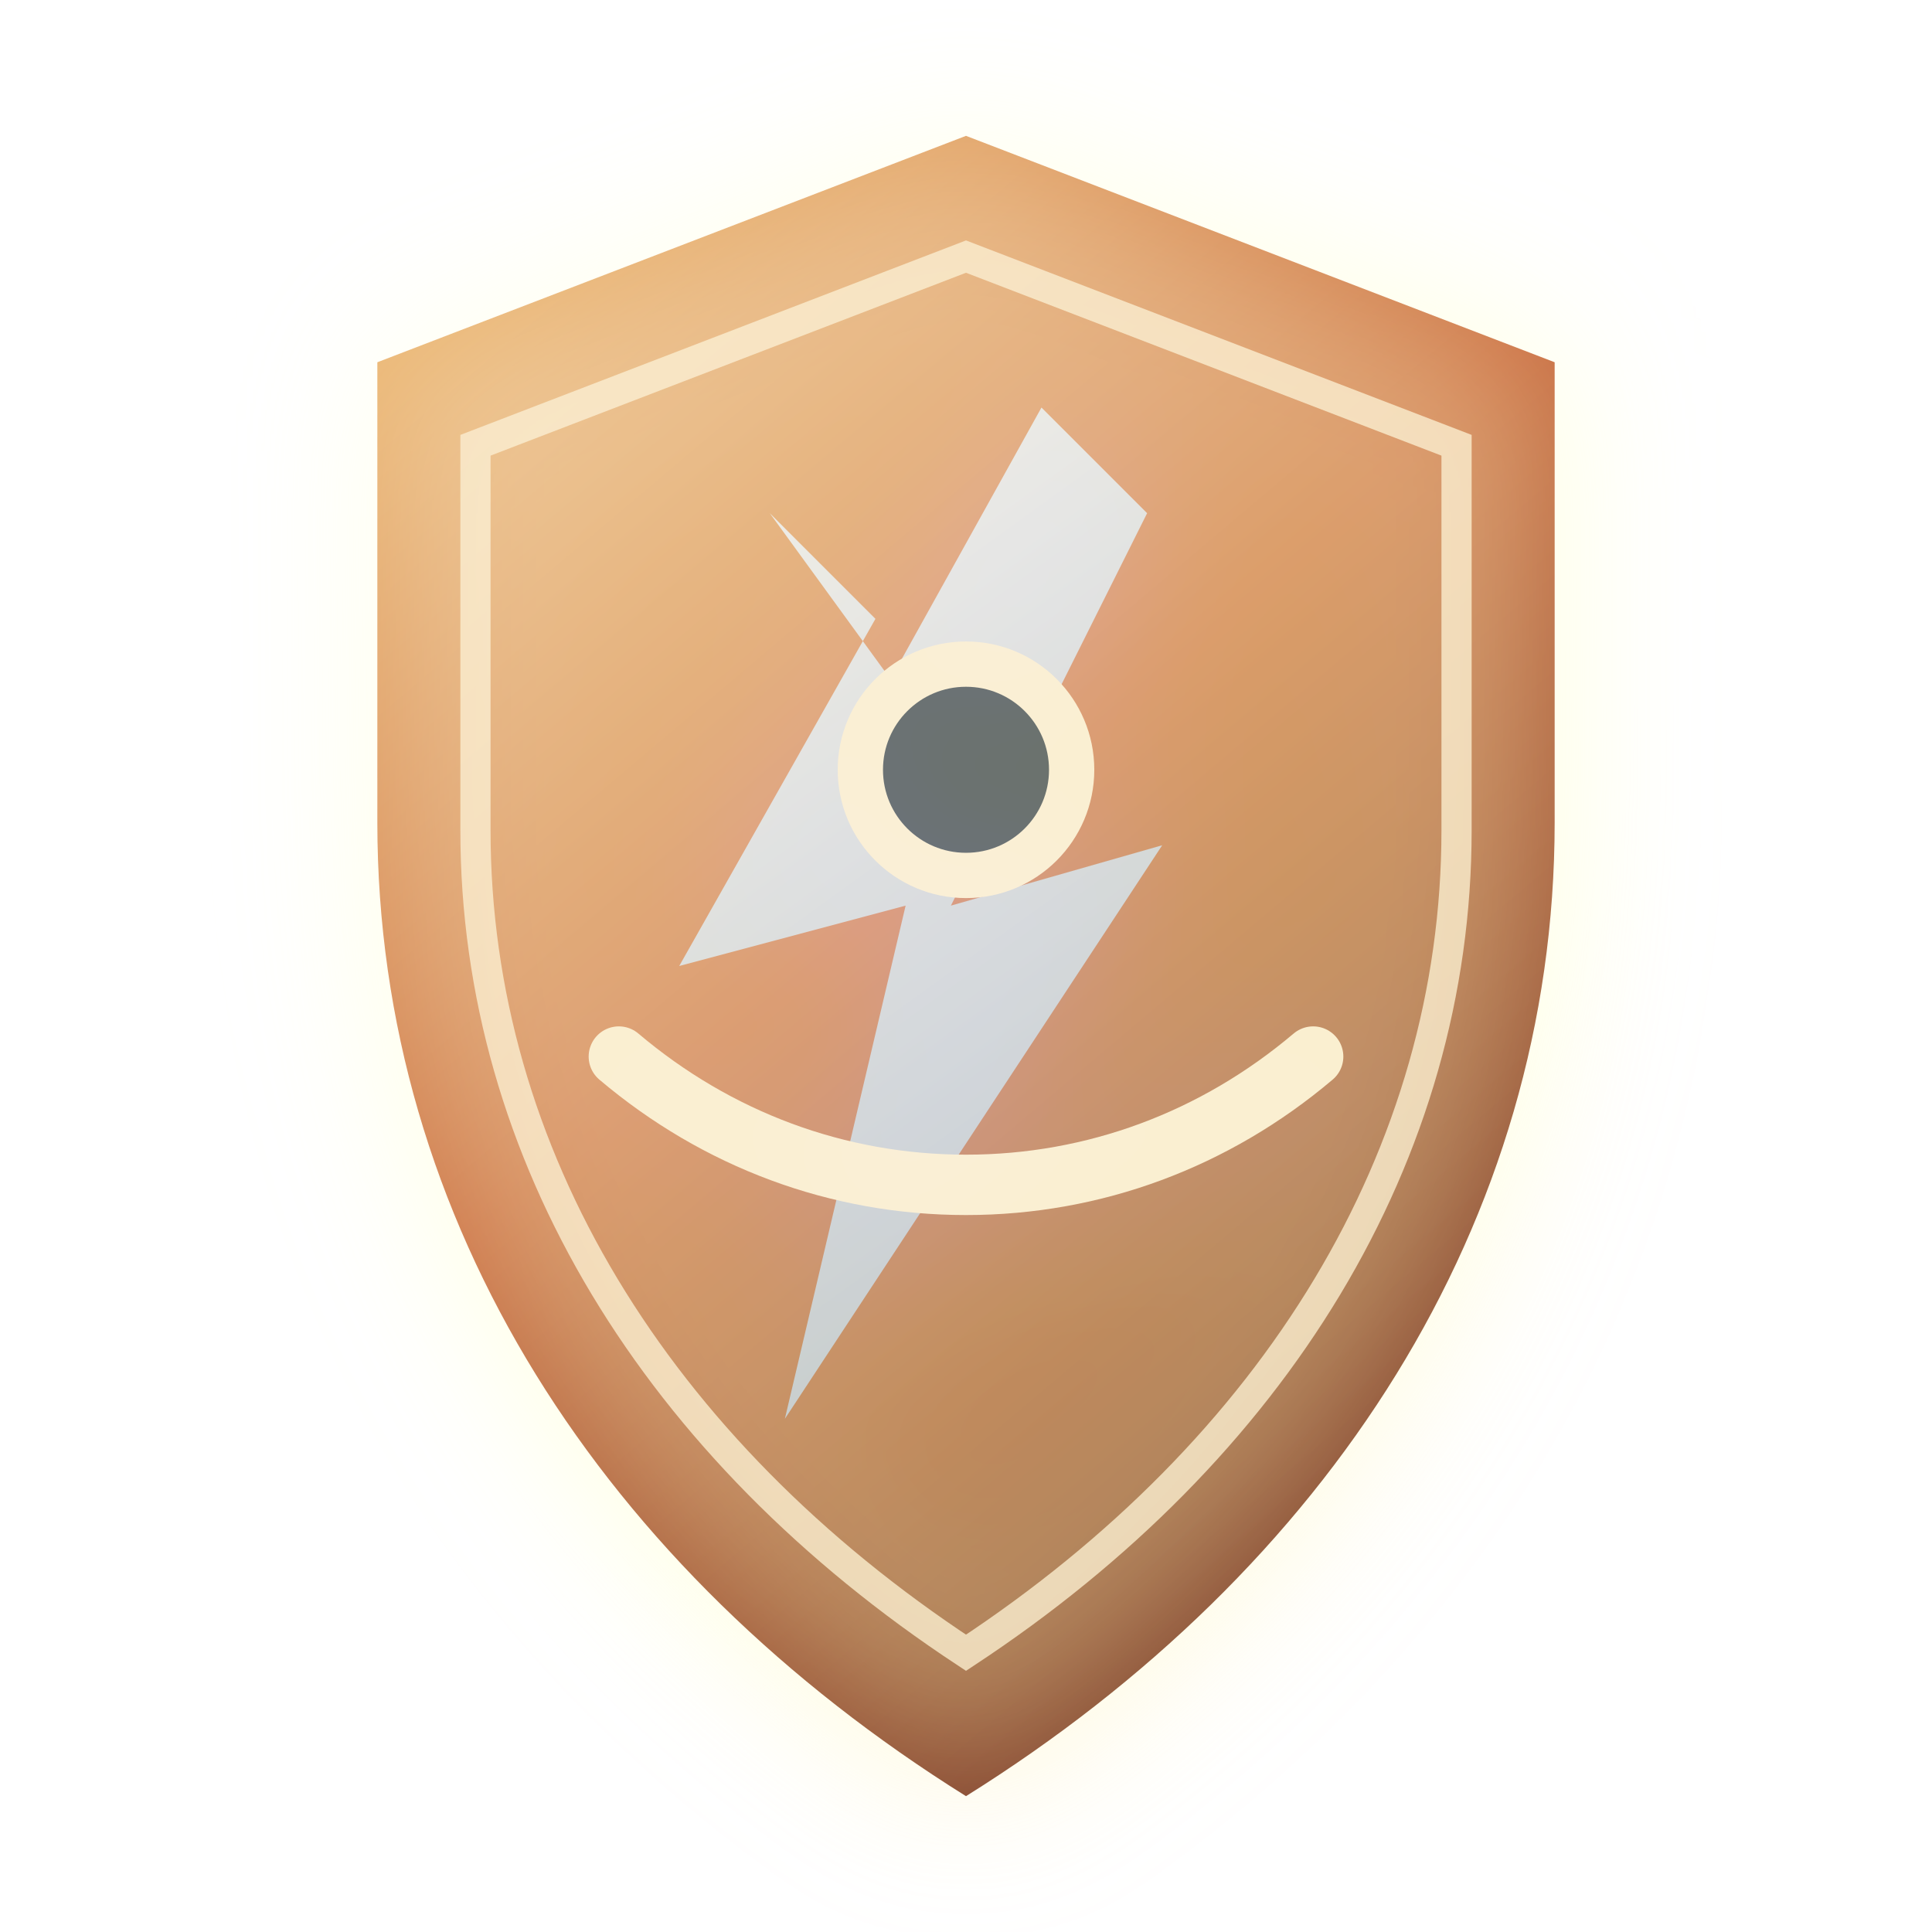
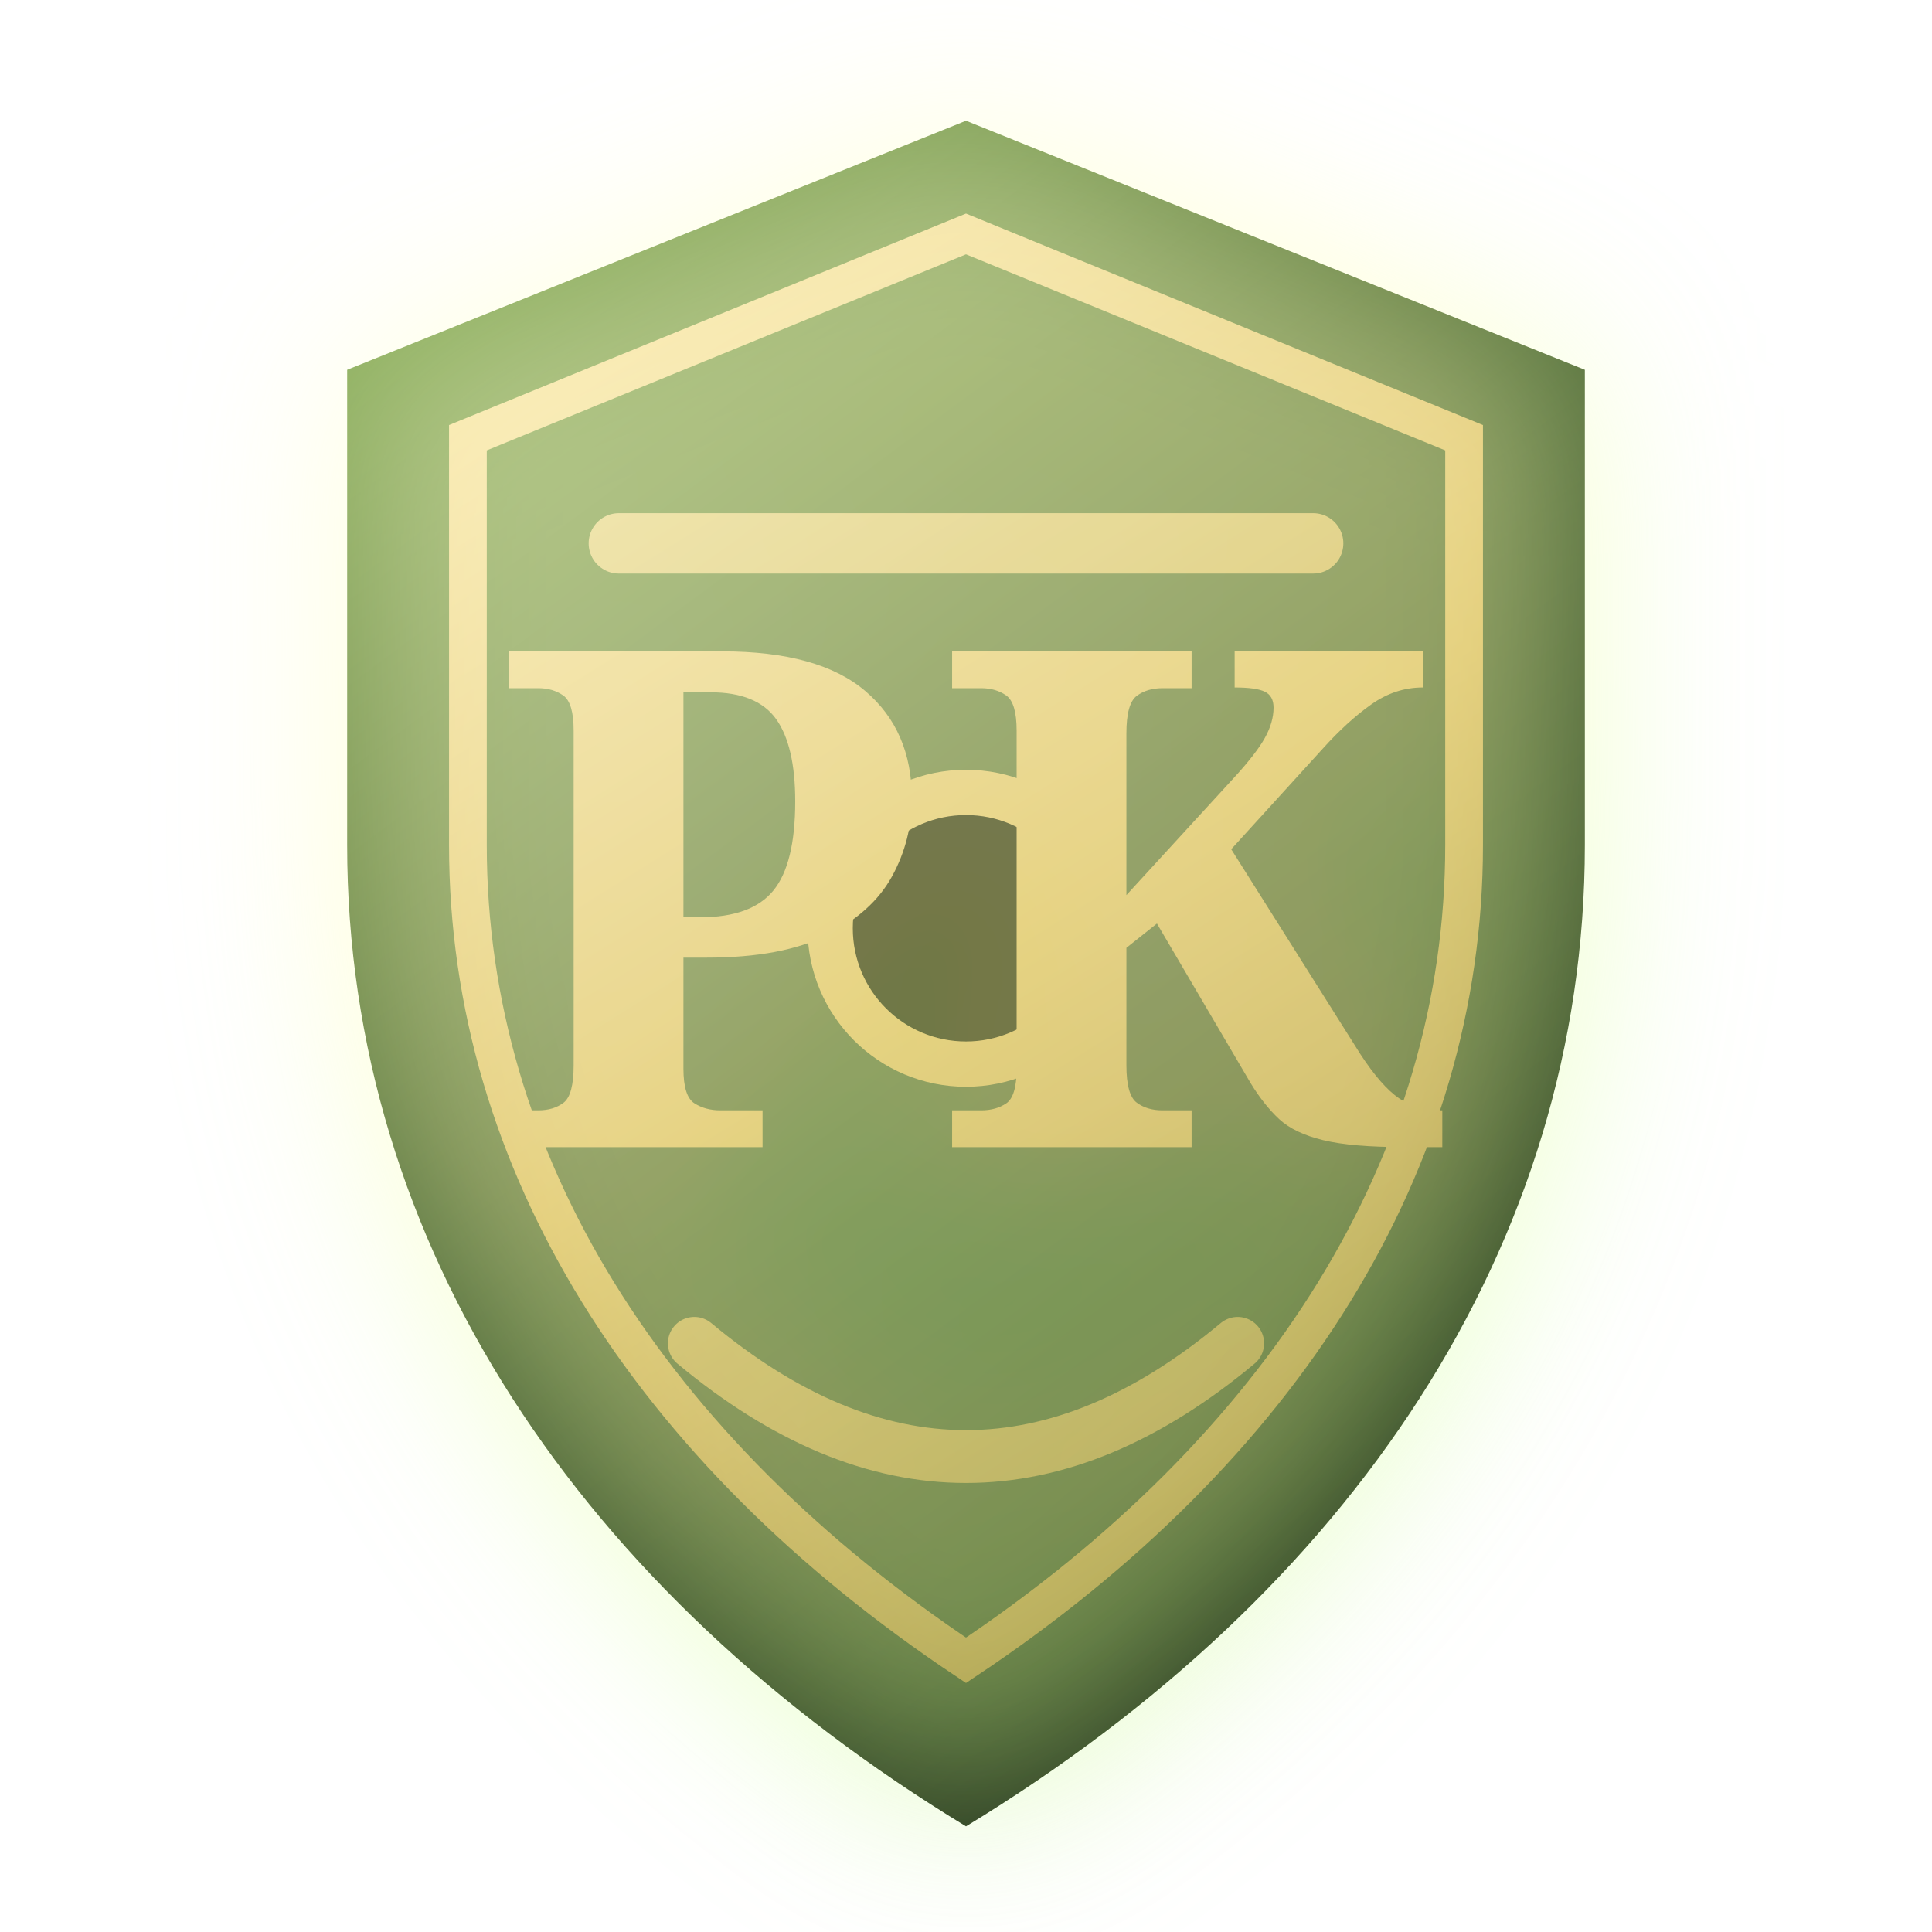
<svg xmlns="http://www.w3.org/2000/svg" width="256" height="256" viewBox="0 0 256 256" fill="none">
  <defs>
-     <linearGradient id="portalShield" x1="40" y1="24" x2="214" y2="230" gradientUnits="userSpaceOnUse">
-       <stop offset="0" stop-color="#F2C57B" />
-       <stop offset="0.45" stop-color="#C96A41" />
-       <stop offset="1" stop-color="#5E2D23" />
+     <linearGradient id="portalShield" x1="44" y1="20" x2="204" y2="236" gradientUnits="userSpaceOnUse">
+       <stop offset="0" stop-color="#93BA61" />
+       <stop offset="0.5" stop-color="#486134" />
+       <stop offset="1" stop-color="#162114" />
    </linearGradient>
-     <linearGradient id="portalSteel" x1="72" y1="52" x2="182" y2="204" gradientUnits="userSpaceOnUse">
-       <stop offset="0" stop-color="#F7F1E7" />
-       <stop offset="1" stop-color="#8A9AAF" />
+     <linearGradient id="portalGold" x1="72" y1="44" x2="178" y2="214" gradientUnits="userSpaceOnUse">
+       <stop offset="0" stop-color="#F8E3A0" />
+       <stop offset="0.5" stop-color="#D5B45B" />
+       <stop offset="1" stop-color="#8D7130" />
    </linearGradient>
-     <filter id="portalGlow" x="-20" y="-20" width="296" height="296" filterUnits="userSpaceOnUse" color-interpolation-filters="sRGB">
-       <feGaussianBlur stdDeviation="10" result="blur" />
-       <feColorMatrix in="blur" type="matrix" values="1 0 0 0 0.95 0 1 0 0 0.62 0 0 1 0 0.36 0 0 0 0.35 0" result="glow" />
+     <filter id="portalGlow" x="-24" y="-24" width="304" height="304" filterUnits="userSpaceOnUse" color-interpolation-filters="sRGB">
+       <feGaussianBlur stdDeviation="12" result="blur" />
+       <feColorMatrix in="blur" type="matrix" values="1 0 0 0 0.55 0 1 0 0 0.72 0 0 1 0 0.34 0 0 0 0.42 0" result="glow" />
      <feBlend in="SourceGraphic" in2="glow" mode="screen" />
    </filter>
  </defs>
  <g filter="url(#portalGlow)">
-     <path d="M128 18L206 48V109C206 162 176 208 128 238C80 208 50 162 50 109V48L128 18Z" fill="url(#portalShield)" />
-     <path d="M128 34L193 59V110C193 153 169 192 128 219C87 192 63 153 63 110V59L128 34Z" stroke="#F8E6C1" stroke-opacity="0.8" stroke-width="4" />
-     <path d="M102 68L116 82L90 128L120 120L104 188L154 112L126 120L152 68L138 54L118 90L102 68Z" fill="url(#portalSteel)" />
-     <path d="M82 140C95 151 111 157 128 157C145 157 161 151 174 140" stroke="#F8E6C1" stroke-width="8" stroke-linecap="round" />
-     <circle cx="128" cy="102" r="14" fill="#1B2735" stroke="#F8E6C1" stroke-width="6" />
+     <path d="M128 16L210 49V112C210 165 179 211 128 242C77 211 46 165 46 112V49L128 16Z" fill="url(#portalShield)" />
+     <path d="M128 31L194 58V112C194 154 170 192 128 220C86 192 62 154 62 112V58L128 31Z" stroke="url(#portalGold)" stroke-width="5" />
+     <path d="M82 72H174" stroke="url(#portalGold)" stroke-width="8" stroke-linecap="round" opacity="0.9" />
+     <path d="M92 178C104 188 116 193 128 193C140 193 152 188 164 178" stroke="url(#portalGold)" stroke-width="7" stroke-linecap="round" opacity="0.9" />
+     <circle cx="128" cy="123" r="18" fill="#0F160E" stroke="url(#portalGold)" stroke-width="6" />
+     <text x="128" y="152" text-anchor="middle" font-family="Georgia, serif" font-size="92" font-weight="700" fill="url(#portalGold)">PK</text>
  </g>
</svg>
